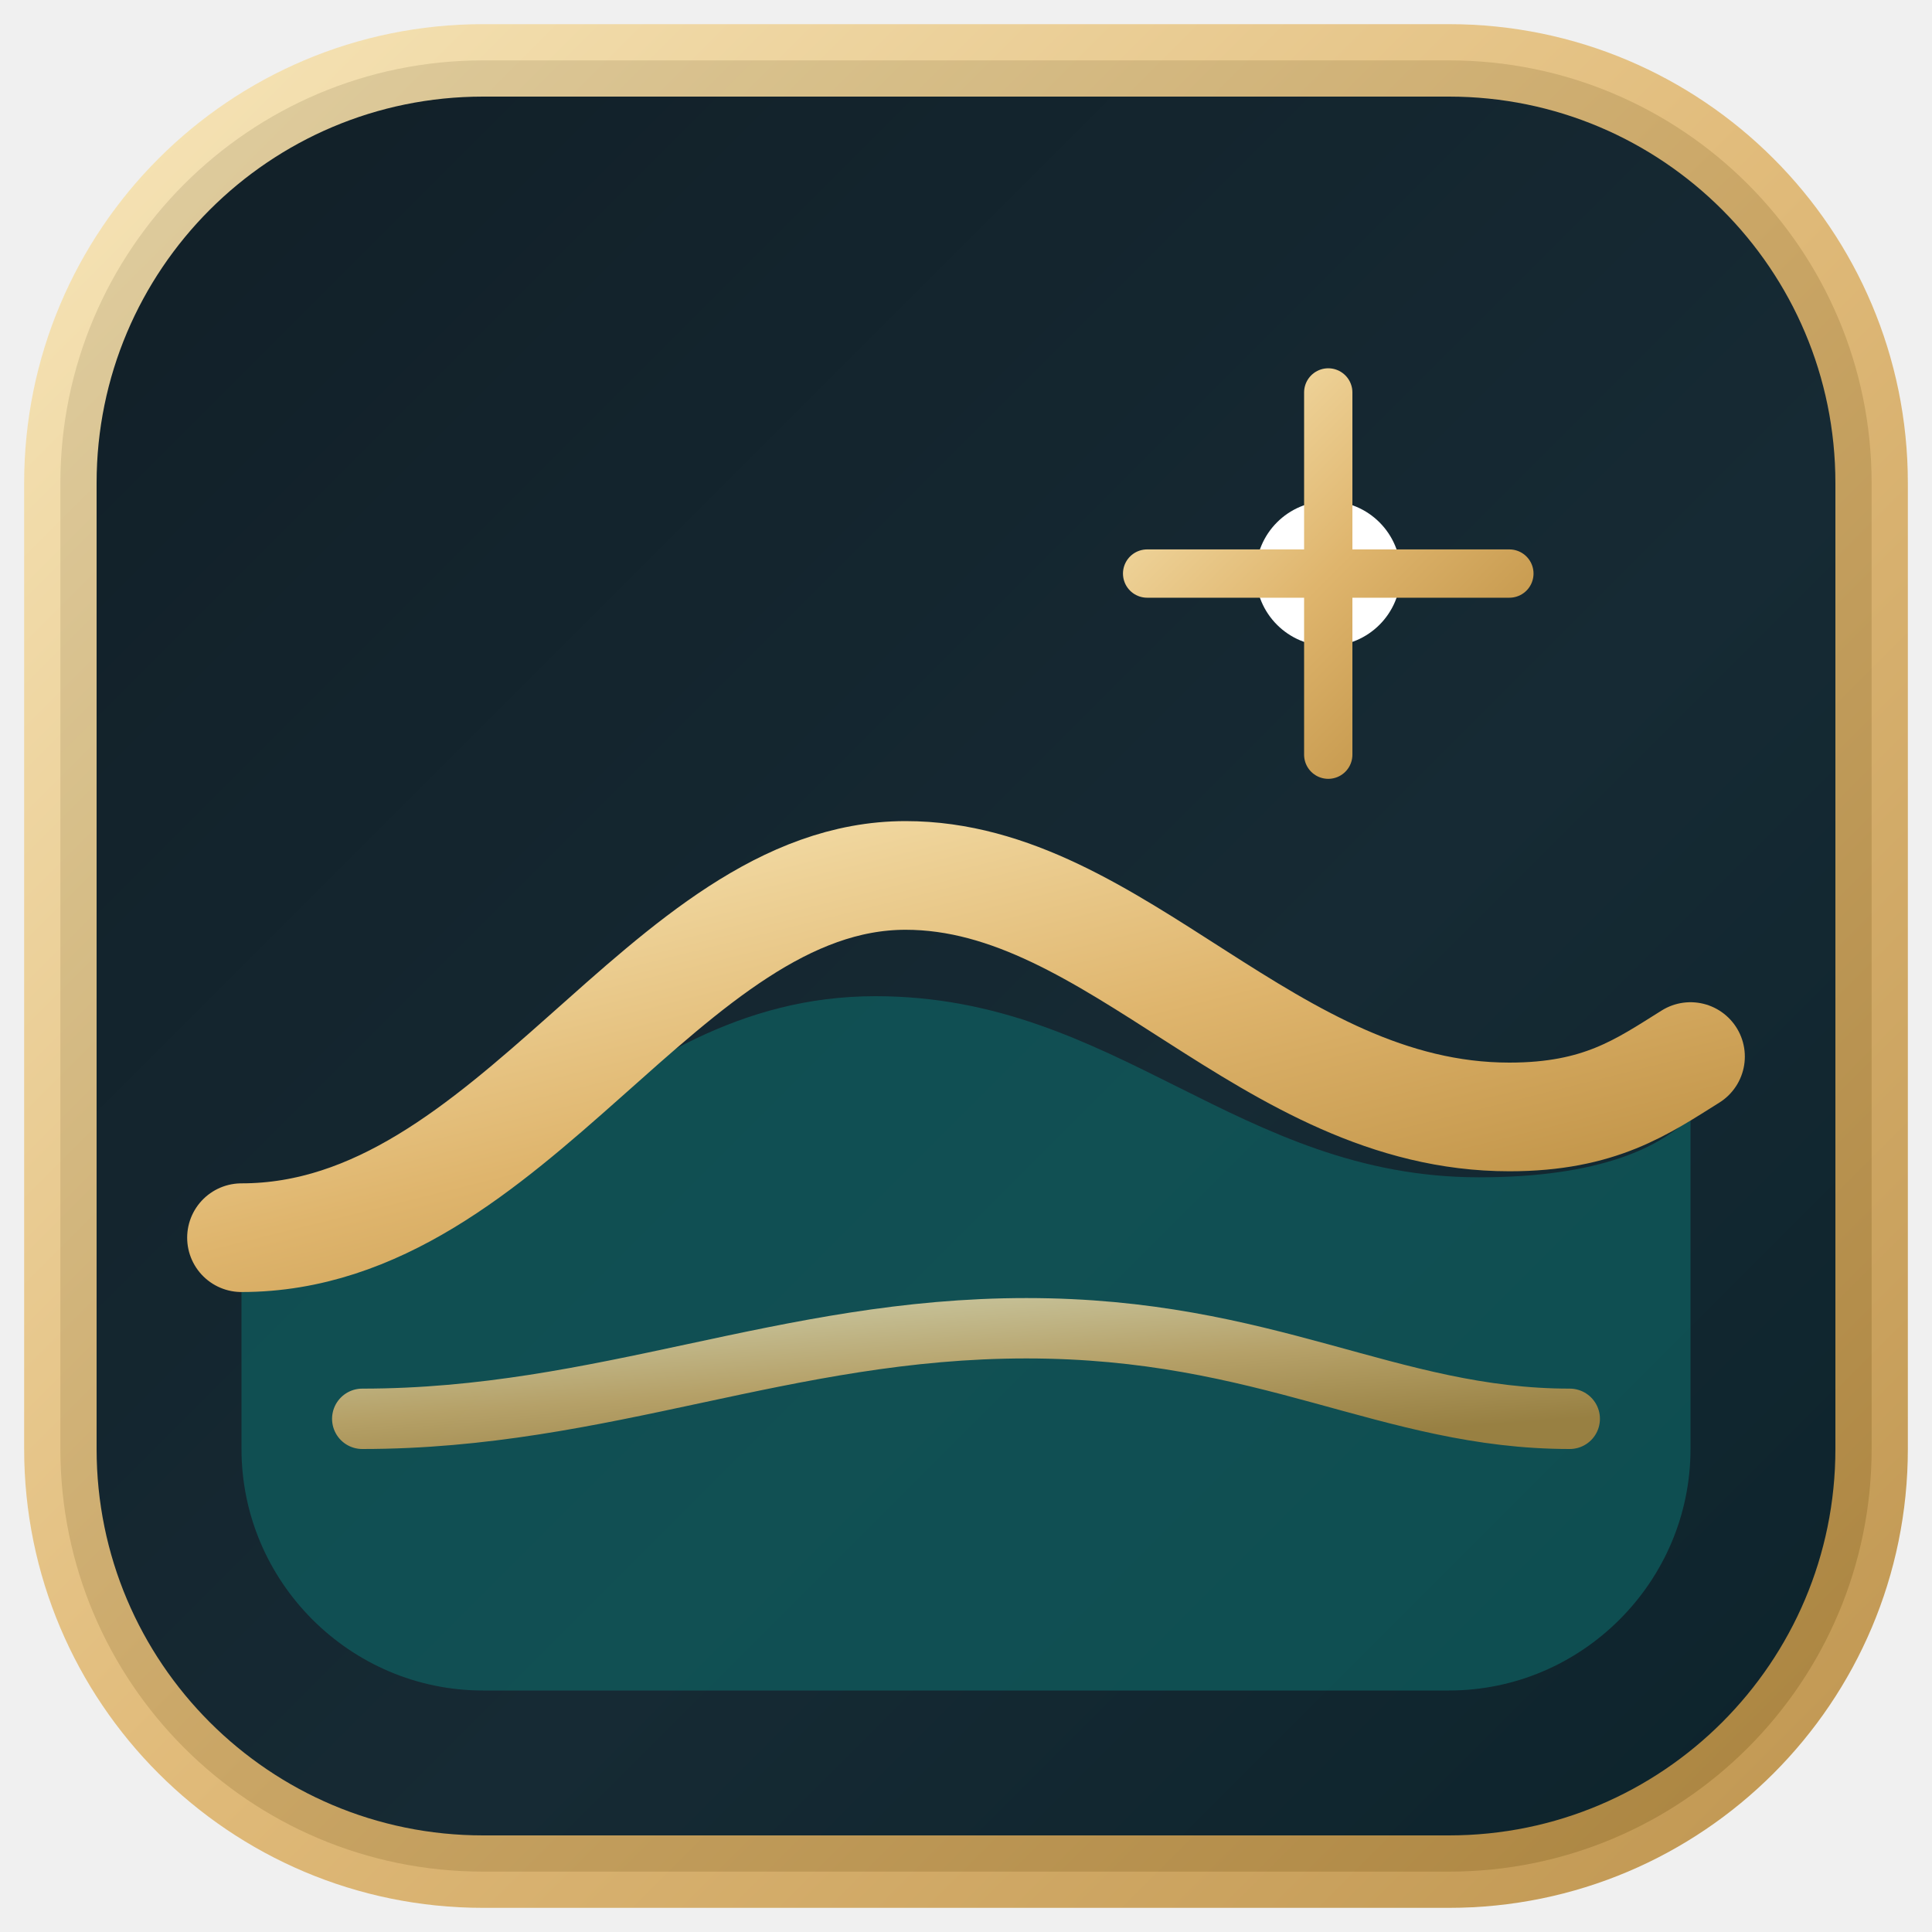
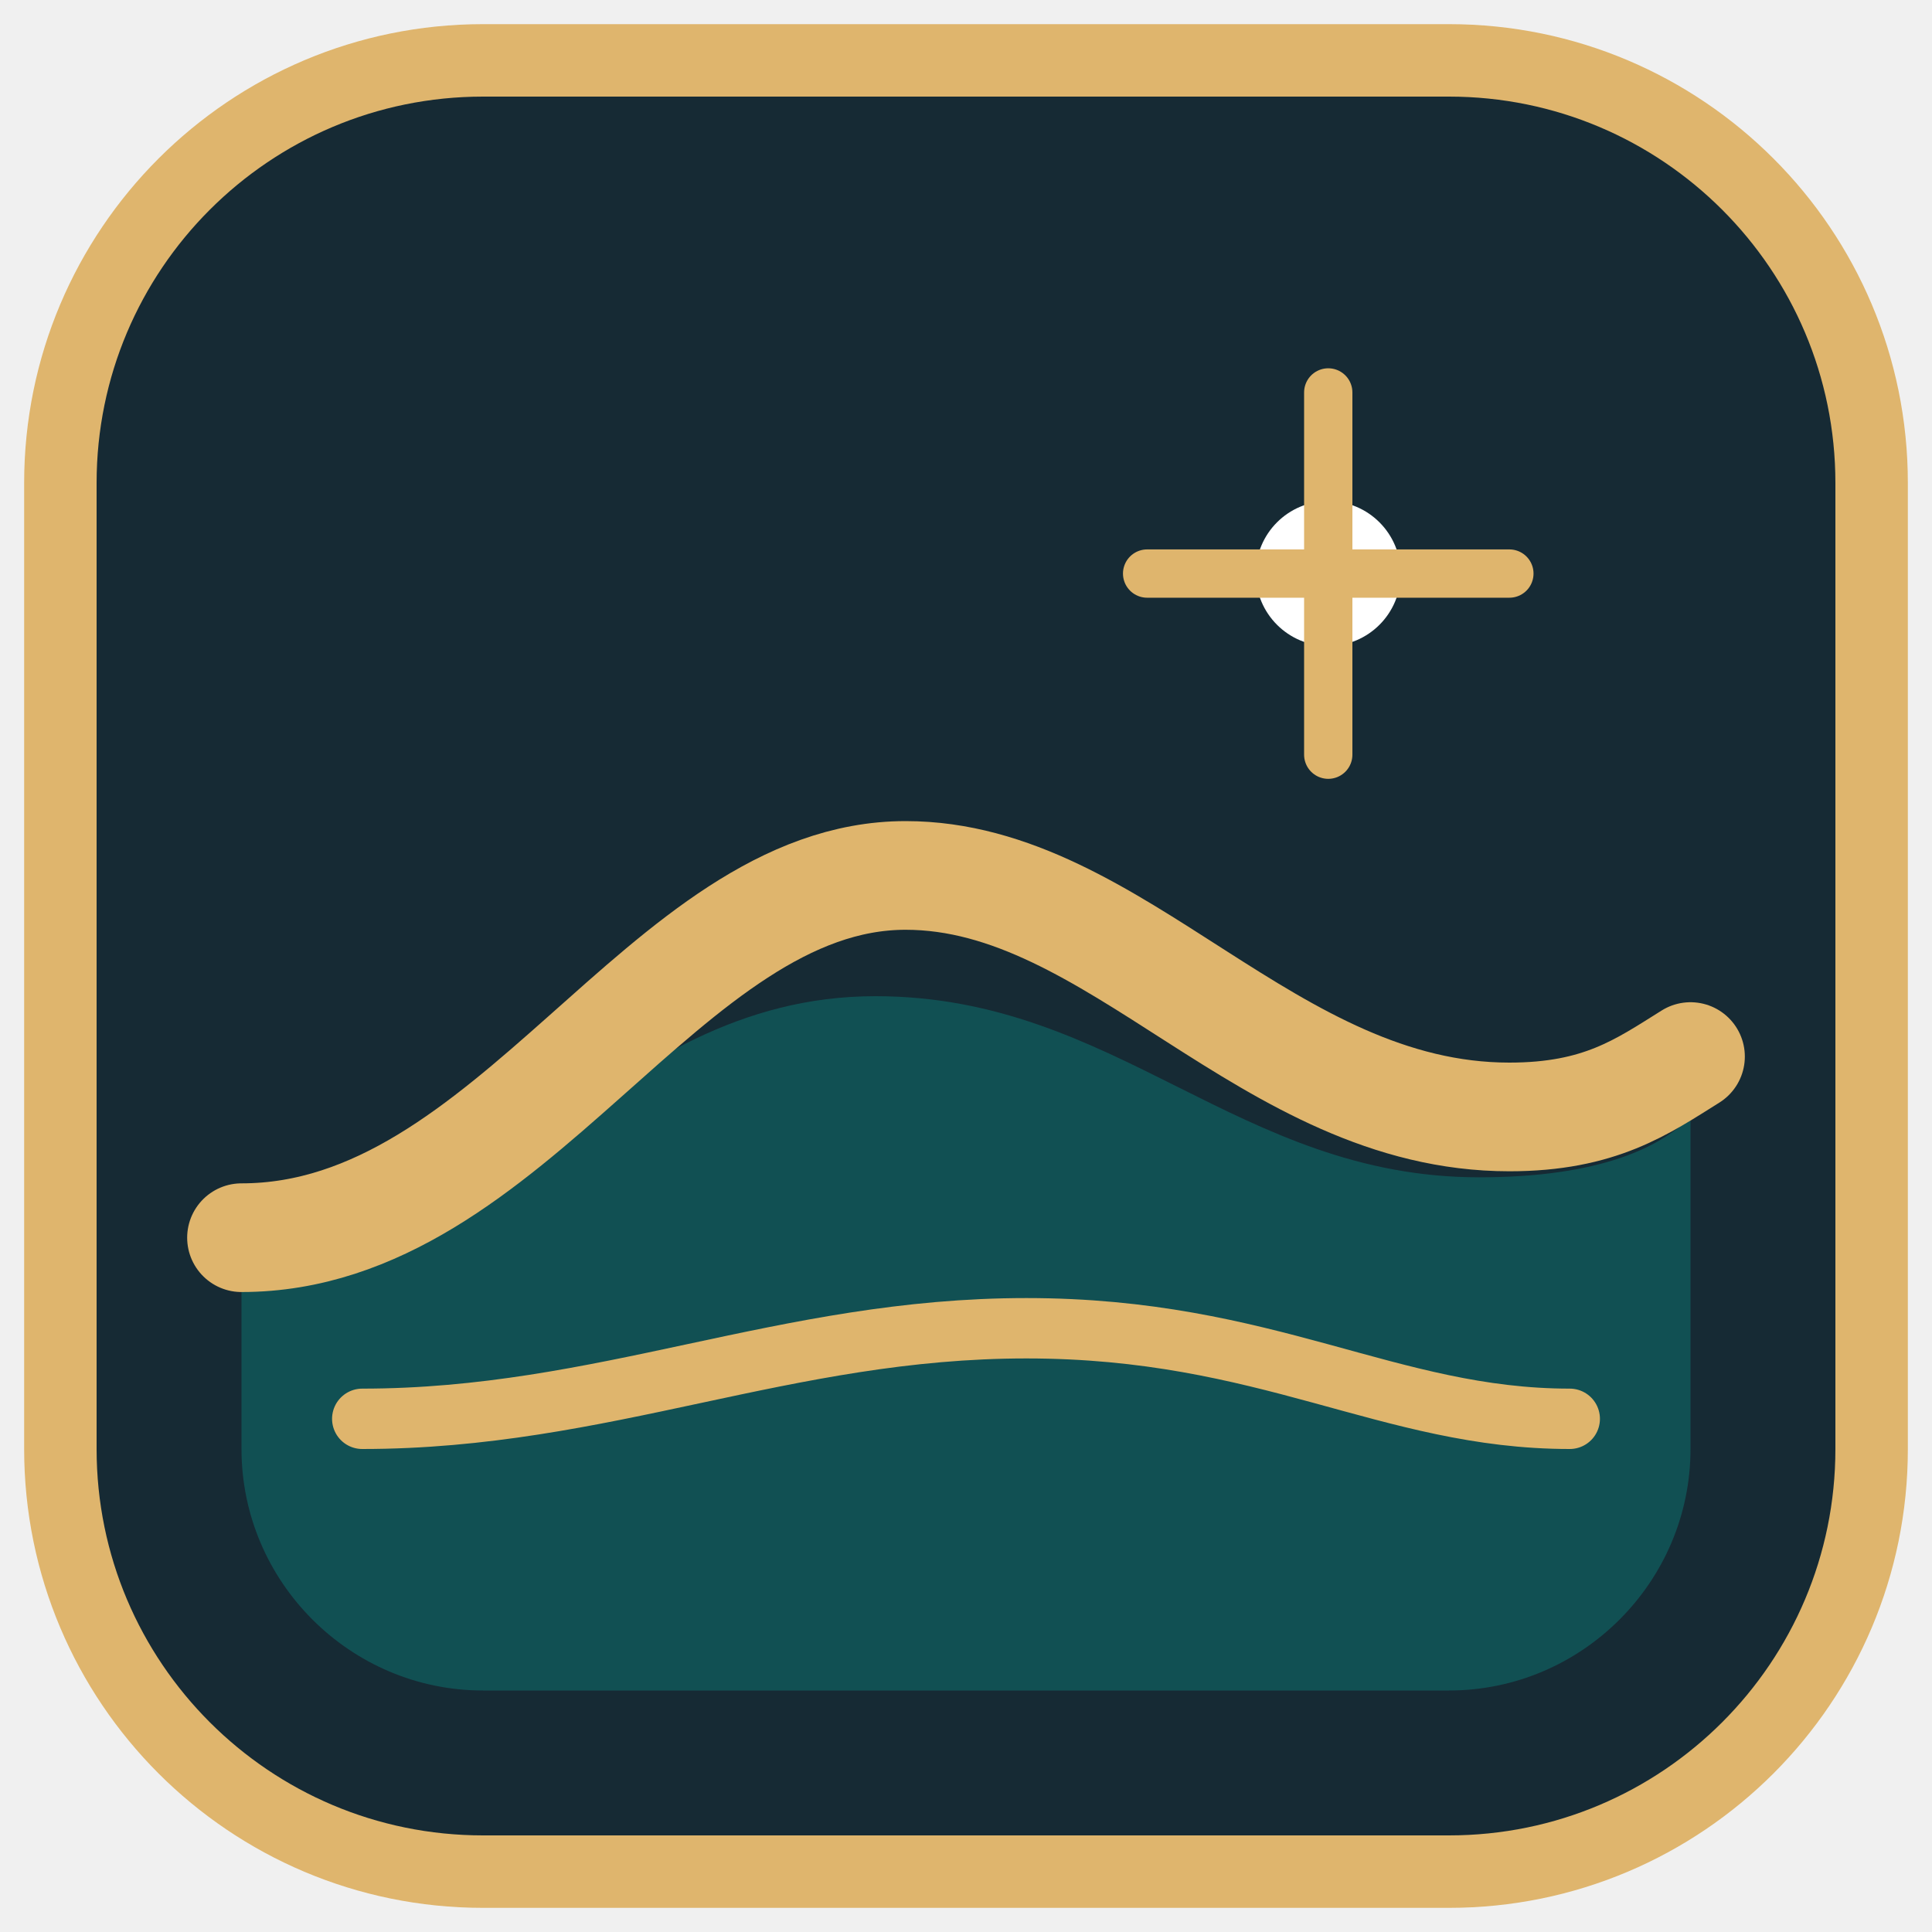
- <svg xmlns="http://www.w3.org/2000/svg" viewBox="0 0 32 32" width="32" height="32" fill="none">
-   <defs>
-     <linearGradient id="fav-bg" x1="0%" y1="0%" x2="100%" y2="100%">
-       <stop offset="0%" stop-color="#111f27" />
-       <stop offset="60%" stop-color="#162a34" />
-       <stop offset="100%" stop-color="#0c232b" />
-     </linearGradient>
-     <linearGradient id="fav-gold" x1="0%" y1="0%" x2="100%" y2="100%">
-       <stop offset="0%" stop-color="#f7e4b2" />
-       <stop offset="50%" stop-color="#dfb56d" />
-       <stop offset="100%" stop-color="#ba8c3f" />
-     </linearGradient>
-   </defs>
-   <rect x="1" y="1" width="30" height="30" rx="7" fill="url(#fav-bg)" />
-   <rect x="1" y="1" width="30" height="30" rx="7" stroke="url(#fav-gold)" stroke-width="1.2" stroke-opacity="0.9" />
+ <svg xmlns="http://www.w3.org/2000/svg" viewBox="0 0 32 32" width="32" height="32">
+   <rect x="1" y="1" width="30" height="30" rx="7" fill="#162a34" />
+   <rect x="1" y="1" width="30" height="30" rx="7" fill="none" stroke="#dfb56d" stroke-width="1.2" />
  <path d="M4 21 C 8 21, 10 16.5, 14.5 16.5 C 18.5 16.5, 20.5 19.5, 24.5 19.5 C 26.5 19.5, 27.5 19, 28 18.5 L 28 24 C 28 26.2, 26.2 28, 24 28 L 8 28 C 5.8 28, 4 26.2, 4 24 Z" fill="#0d706d" fill-opacity="0.55" />
-   <path d="M4 20.5 C 8.5 20.5, 11 14.5, 15 14.5 C 18.5 14.5, 21 18.5, 25 18.5 C 26.5 18.5, 27.2 18, 28 17.5" stroke="url(#fav-gold)" stroke-width="1.8" stroke-linecap="round" />
-   <path d="M6 23.5 C 10 23.5, 13 22, 17 22 C 21 22, 23 23.5, 26 23.5" stroke="url(#fav-gold)" stroke-width="1" stroke-linecap="round" stroke-opacity="0.8" />
+   <path d="M4 20.5 C 8.5 20.5, 11 14.5, 15 14.5 C 18.5 14.5, 21 18.5, 25 18.5 C 26.5 18.5, 27.2 18, 28 17.5" fill="none" stroke="#dfb56d" stroke-width="1.8" stroke-linecap="round" />
+   <path d="M6 23.5 C 10 23.5, 13 22, 17 22 C 21 22, 23 23.5, 26 23.5" fill="none" stroke="#dfb56d" stroke-width="1" stroke-linecap="round" />
  <circle cx="22" cy="9.5" r="1.2" fill="#fff" />
-   <path d="M22 6.5 L22 12.5 M19 9.5 L25 9.5" stroke="url(#fav-gold)" stroke-width="0.8" stroke-linecap="round" />
+   <path d="M22 6.5 L22 12.5 M19 9.5 L25 9.5" fill="none" stroke="#dfb56d" stroke-width="0.8" stroke-linecap="round" />
</svg>
